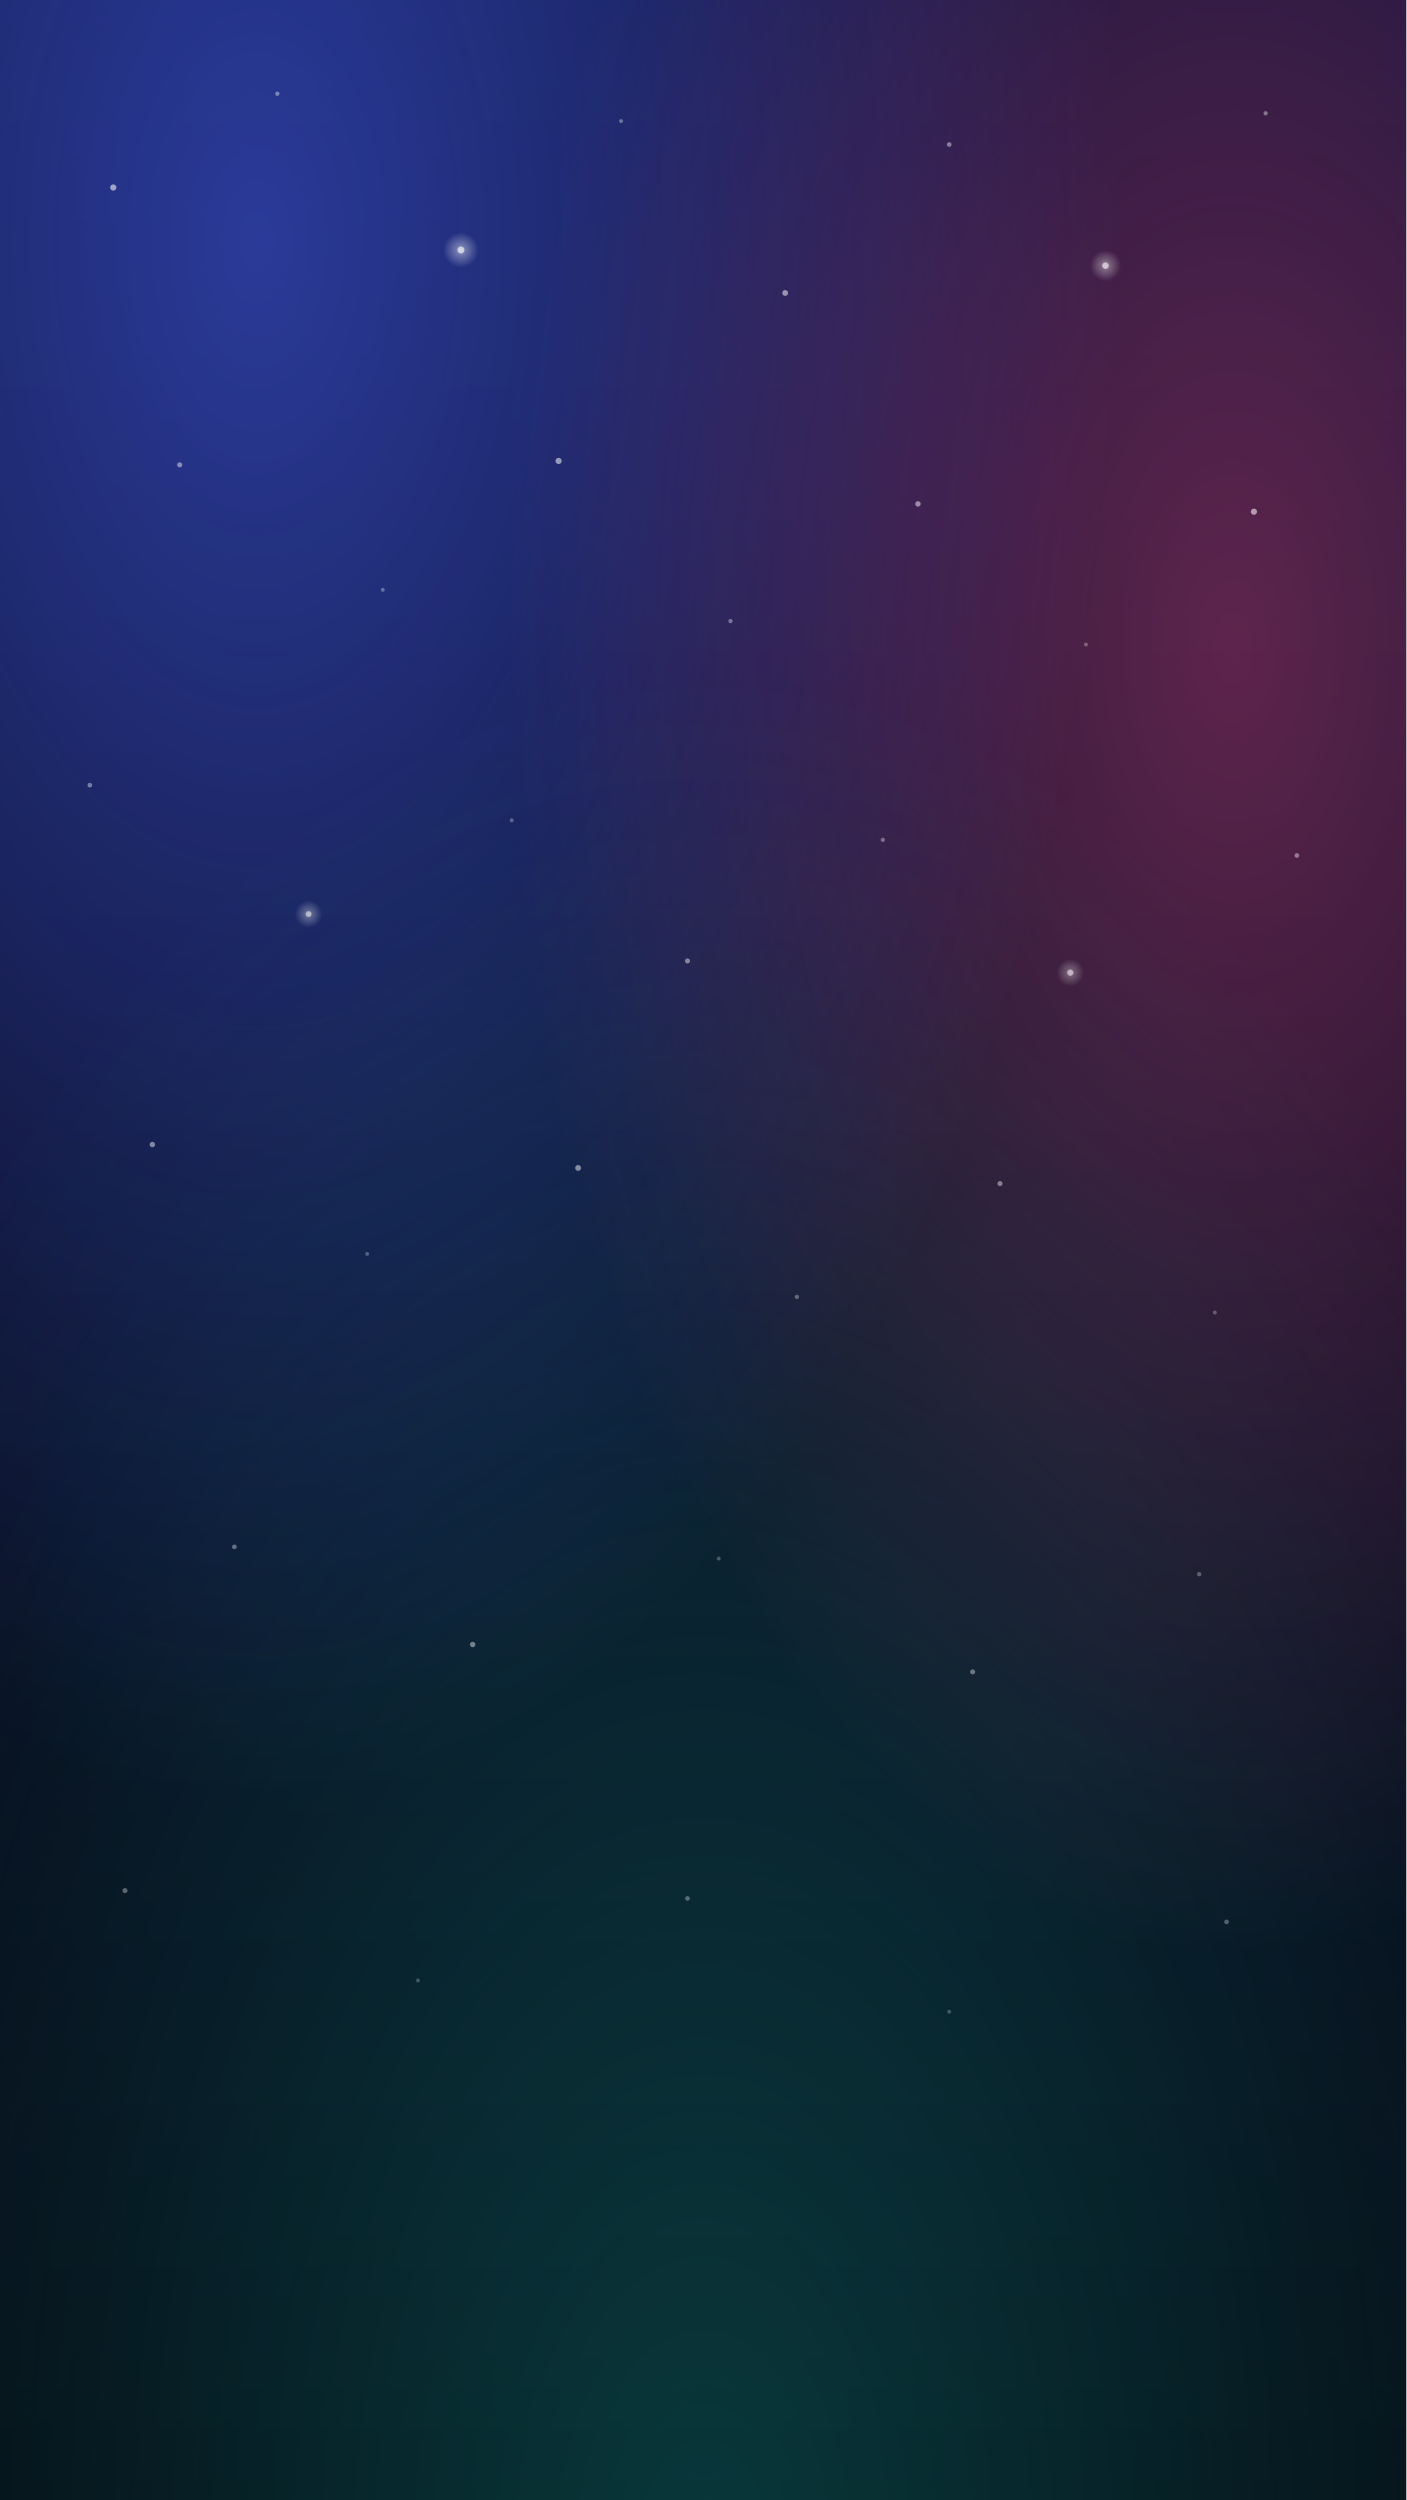
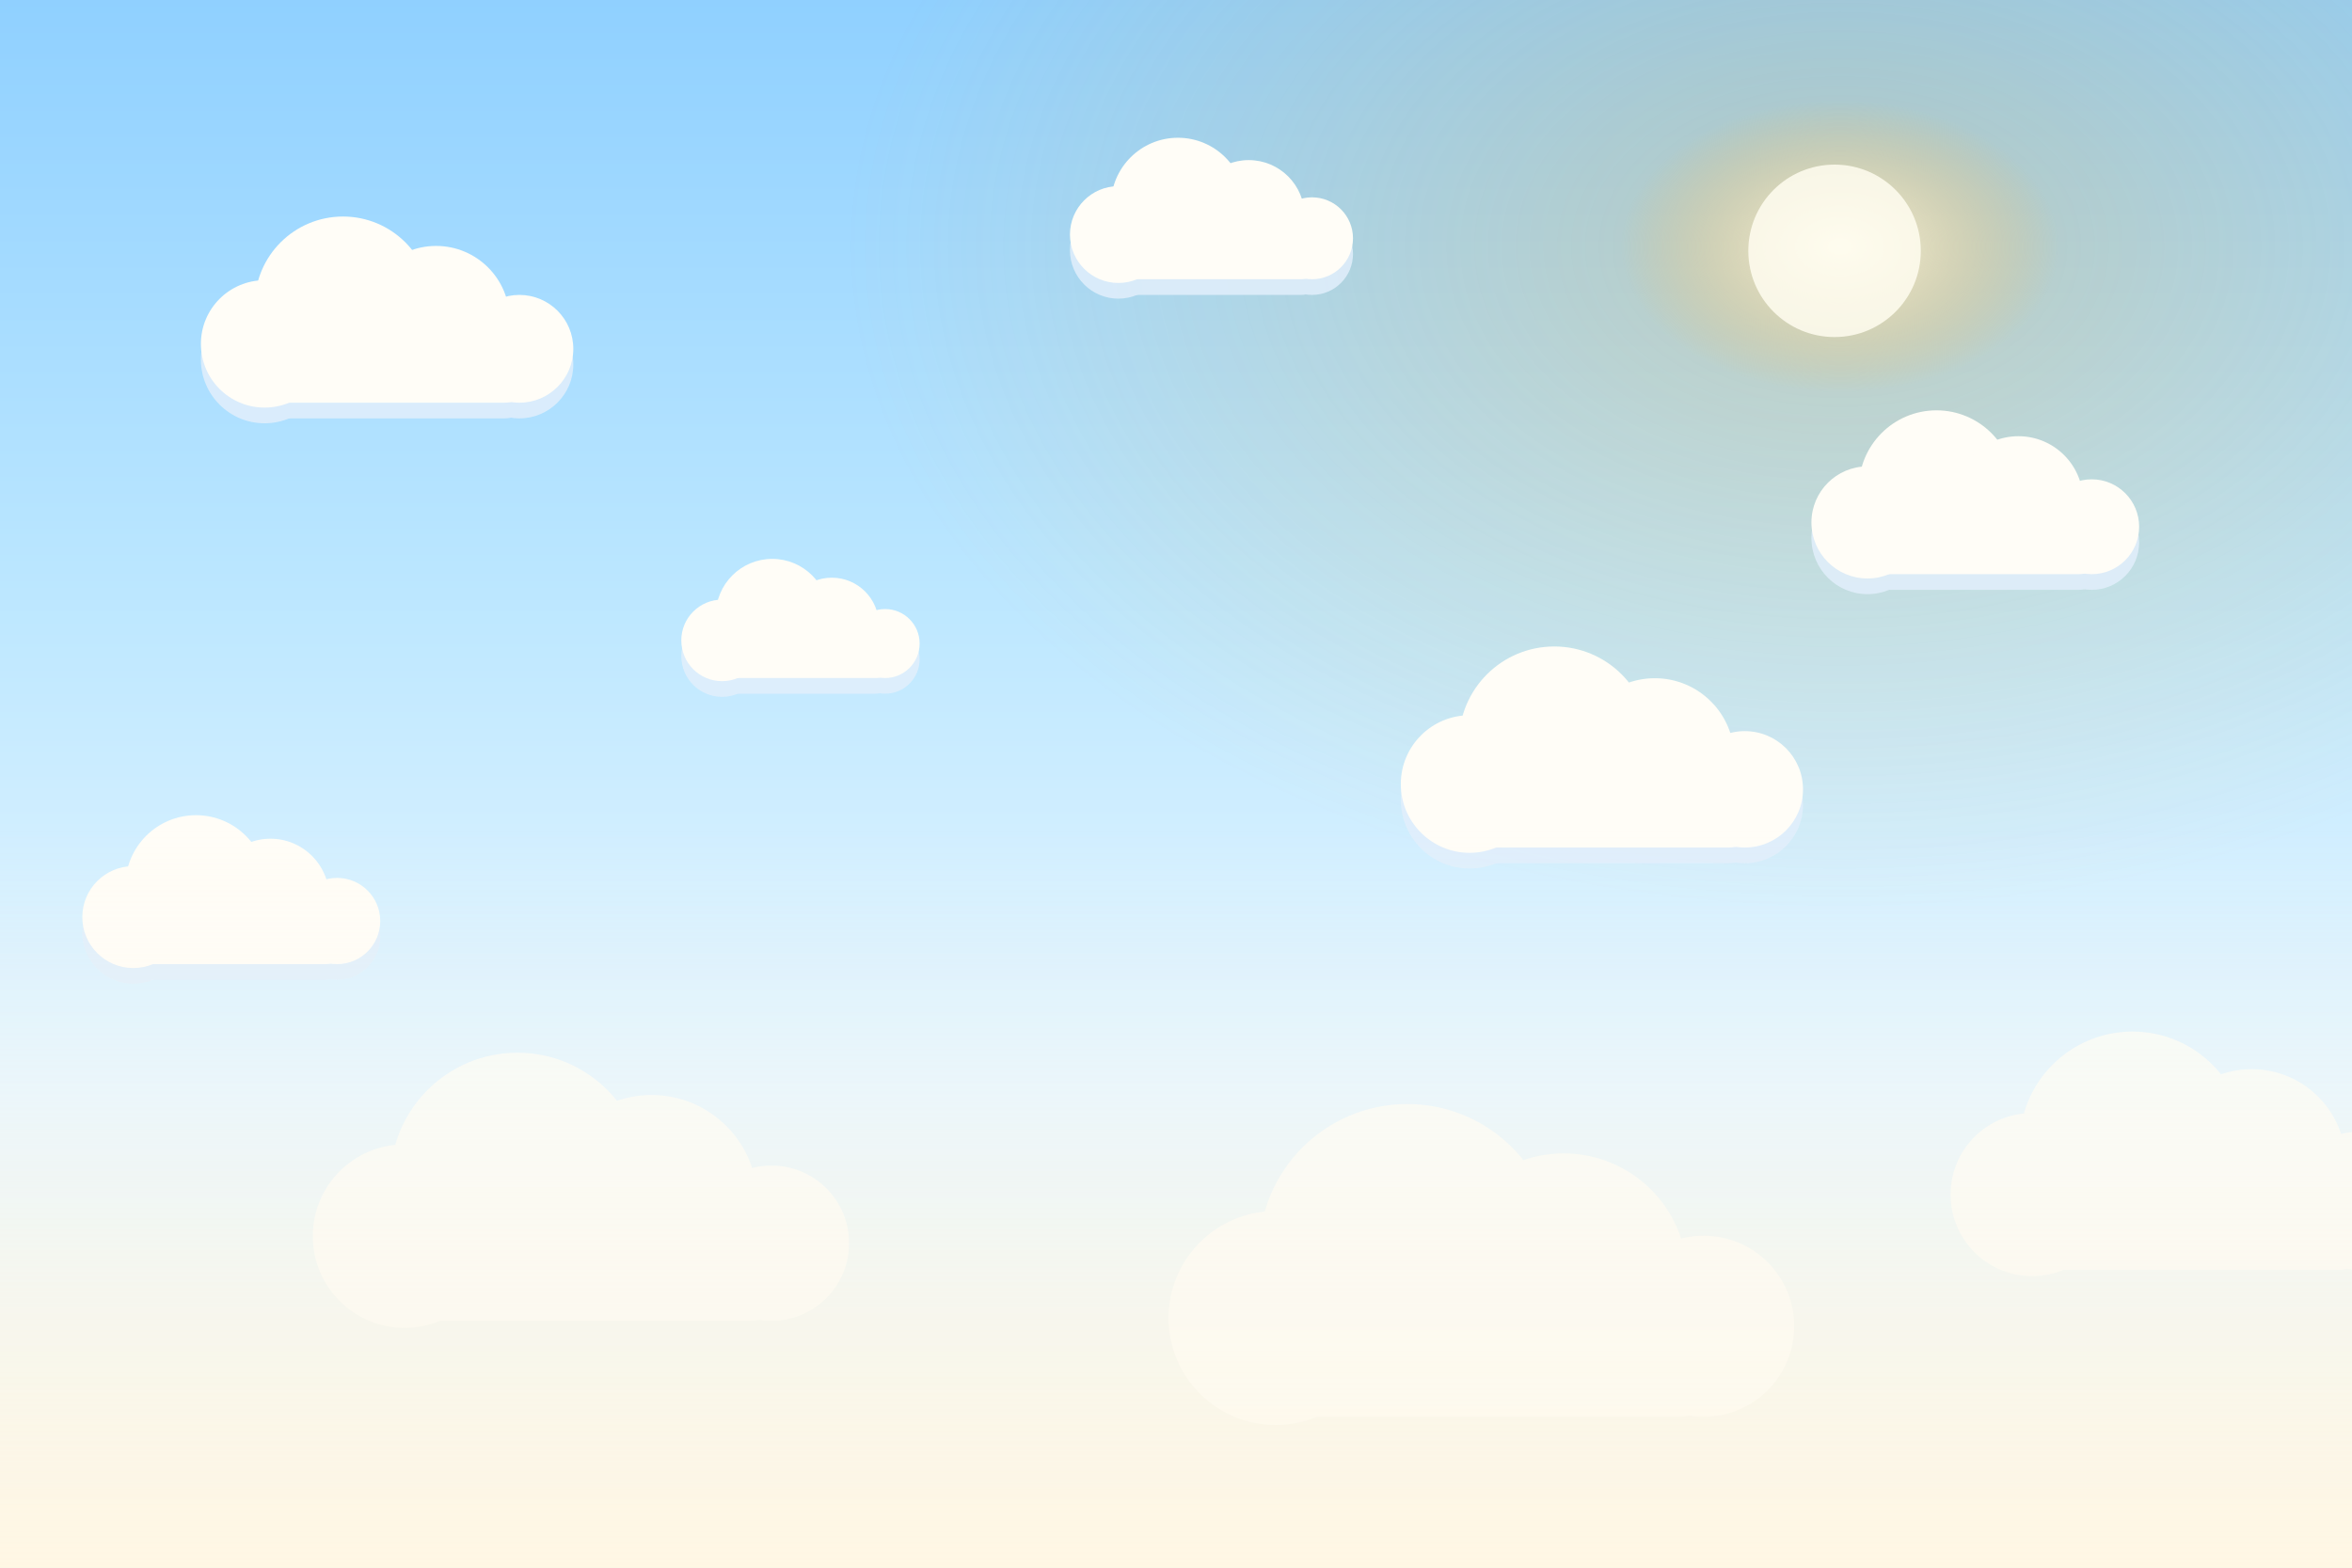
- <svg xmlns="http://www.w3.org/2000/svg" viewBox="0 0 720 1280" preserveAspectRatio="xMidYMid slice">
+ <svg xmlns="http://www.w3.org/2000/svg" viewBox="0 0 1200 800" width="1200" height="800" preserveAspectRatio="xMidYMid slice">
  <defs>
    <linearGradient id="sky" x1="0" y1="0" x2="0" y2="1">
-       <stop offset="0" stop-color="#0b1236" />
-       <stop offset=".42" stop-color="#0a0e26" />
-       <stop offset="1" stop-color="#04050e" />
+       <stop offset="0" stop-color="#8FD0FF" />
+       <stop offset=".38" stop-color="#BCE7FF" />
+       <stop offset=".70" stop-color="#E7F6FF" />
+       <stop offset="1" stop-color="#FFF6E1" />
    </linearGradient>
-     <radialGradient id="gA" cx=".18" cy=".10" r=".62">
-       <stop offset="0" stop-color="#4a63ff" stop-opacity=".50" />
-       <stop offset="1" stop-color="#4a63ff" stop-opacity="0" />
+     <radialGradient id="sun" cx=".78" cy=".16" r=".42">
+       <stop offset="0" stop-color="#FFFCE8" stop-opacity=".95" />
+       <stop offset=".22" stop-color="#F5A524" stop-opacity=".22" />
+       <stop offset="1" stop-color="#F5A524" stop-opacity="0" />
    </radialGradient>
-     <radialGradient id="gB" cx=".88" cy=".26" r=".52">
-       <stop offset="0" stop-color="#ff4d8d" stop-opacity=".34" />
-       <stop offset="1" stop-color="#ff4d8d" stop-opacity="0" />
-     </radialGradient>
-     <radialGradient id="gC" cx=".5" cy="1.02" r=".75">
-       <stop offset="0" stop-color="#17d8c4" stop-opacity=".24" />
-       <stop offset="1" stop-color="#17d8c4" stop-opacity="0" />
-     </radialGradient>
-     <radialGradient id="star" cx=".5" cy=".5" r=".5">
-       <stop offset="0" stop-color="#ffffff" stop-opacity=".95" />
-       <stop offset="1" stop-color="#ffffff" stop-opacity="0" />
-     </radialGradient>
+     <linearGradient id="haze" x1="0" y1="0" x2="0" y2="1">
+       <stop offset="0" stop-color="#FFF7E6" stop-opacity="0" />
+       <stop offset="1" stop-color="#FFF7E6" stop-opacity=".55" />
+     </linearGradient>
+     <g id="puff">
+       <circle cx="-52" cy="6" r="26" />
+       <circle cx="-20" cy="-10" r="36" />
+       <circle cx="18" cy="-4" r="30" />
+       <circle cx="52" cy="8" r="22" />
+       <rect x="-58" y="6" width="116" height="24" rx="12" />
+     </g>
  </defs>
-   <rect width="720" height="1280" fill="url(#sky)" />
-   <rect width="720" height="1280" fill="url(#gA)" />
-   <rect width="720" height="1280" fill="url(#gB)" />
-   <rect width="720" height="1280" fill="url(#gC)" />
-   <g fill="#fff">
-     <circle cx="58" cy="96" r="1.6" opacity=".55" />
-     <circle cx="142" cy="48" r="1.1" opacity=".40" />
-     <circle cx="236" cy="128" r="1.8" opacity=".62" />
-     <circle cx="318" cy="62" r="1.0" opacity=".35" />
-     <circle cx="402" cy="150" r="1.5" opacity=".50" />
-     <circle cx="486" cy="74" r="1.2" opacity=".42" />
-     <circle cx="566" cy="136" r="1.7" opacity=".58" />
-     <circle cx="648" cy="58" r="1.1" opacity=".38" />
-     <circle cx="92" cy="238" r="1.3" opacity=".45" />
-     <circle cx="196" cy="302" r="1.0" opacity=".32" />
-     <circle cx="286" cy="236" r="1.6" opacity=".52" />
-     <circle cx="374" cy="318" r="1.1" opacity=".36" />
-     <circle cx="470" cy="258" r="1.4" opacity=".48" />
-     <circle cx="556" cy="330" r="1.0" opacity=".30" />
-     <circle cx="642" cy="262" r="1.6" opacity=".54" />
-     <circle cx="46" cy="402" r="1.2" opacity=".40" />
-     <circle cx="158" cy="468" r="1.5" opacity=".50" />
-     <circle cx="262" cy="420" r="1.0" opacity=".30" />
-     <circle cx="352" cy="492" r="1.3" opacity=".44" />
-     <circle cx="452" cy="430" r="1.1" opacity=".34" />
-     <circle cx="548" cy="498" r="1.6" opacity=".52" />
-     <circle cx="664" cy="438" r="1.2" opacity=".40" />
-     <circle cx="78" cy="586" r="1.4" opacity=".46" />
-     <circle cx="188" cy="642" r="1.0" opacity=".28" />
-     <circle cx="296" cy="598" r="1.5" opacity=".48" />
-     <circle cx="408" cy="664" r="1.1" opacity=".32" />
-     <circle cx="512" cy="606" r="1.3" opacity=".42" />
-     <circle cx="622" cy="672" r="1.0" opacity=".28" />
-     <circle cx="120" cy="792" r="1.2" opacity=".36" />
-     <circle cx="242" cy="842" r="1.4" opacity=".42" />
-     <circle cx="368" cy="798" r="1.0" opacity=".26" />
-     <circle cx="498" cy="856" r="1.3" opacity=".38" />
-     <circle cx="614" cy="806" r="1.1" opacity=".30" />
-     <circle cx="64" cy="968" r="1.3" opacity=".34" />
-     <circle cx="214" cy="1014" r="1.0" opacity=".24" />
-     <circle cx="352" cy="972" r="1.2" opacity=".32" />
-     <circle cx="486" cy="1030" r="1.0" opacity=".24" />
-     <circle cx="628" cy="984" r="1.2" opacity=".30" />
+   <rect width="1200" height="800" fill="url(#sky)" />
+   <rect width="1200" height="800" fill="url(#sun)" />
+   <circle cx="936" cy="128" r="44" fill="#FFFDF0" opacity=".85" />
+   <g fill="#E2EFFB" opacity=".85">
+     <use href="#puff" transform="translate(200 176) scale(1.25)" />
+     <use href="#puff" transform="translate(620 122) scale(.95)" />
+     <use href="#puff" transform="translate(1010 268) scale(1.1)" />
+     <use href="#puff" transform="translate(410 330) scale(.8)" />
+     <use href="#puff" transform="translate(820 400) scale(1.35)" />
+     <use href="#puff" transform="translate(120 470) scale(1)" />
  </g>
-   <g>
-     <circle cx="236" cy="128" r="9" fill="url(#star)" opacity=".5" />
-     <circle cx="566" cy="136" r="8" fill="url(#star)" opacity=".45" />
-     <circle cx="158" cy="468" r="7" fill="url(#star)" opacity=".4" />
-     <circle cx="548" cy="498" r="7" fill="url(#star)" opacity=".38" />
+   <g fill="#FFFDF7">
+     <use href="#puff" transform="translate(200 168) scale(1.25)" />
+     <use href="#puff" transform="translate(620 114) scale(.95)" />
+     <use href="#puff" transform="translate(1010 260) scale(1.1)" />
+     <use href="#puff" transform="translate(410 322) scale(.8)" />
+     <use href="#puff" transform="translate(820 392) scale(1.35)" />
+     <use href="#puff" transform="translate(120 462) scale(1)" />
  </g>
+   <g fill="#FFFDF7" opacity=".72">
+     <use href="#puff" transform="translate(300 620) scale(1.8)" />
+     <use href="#puff" transform="translate(760 660) scale(2.1)" />
+     <use href="#puff" transform="translate(1120 600) scale(1.6)" />
+   </g>
+   <rect y="420" width="1200" height="380" fill="url(#haze)" />
</svg>
